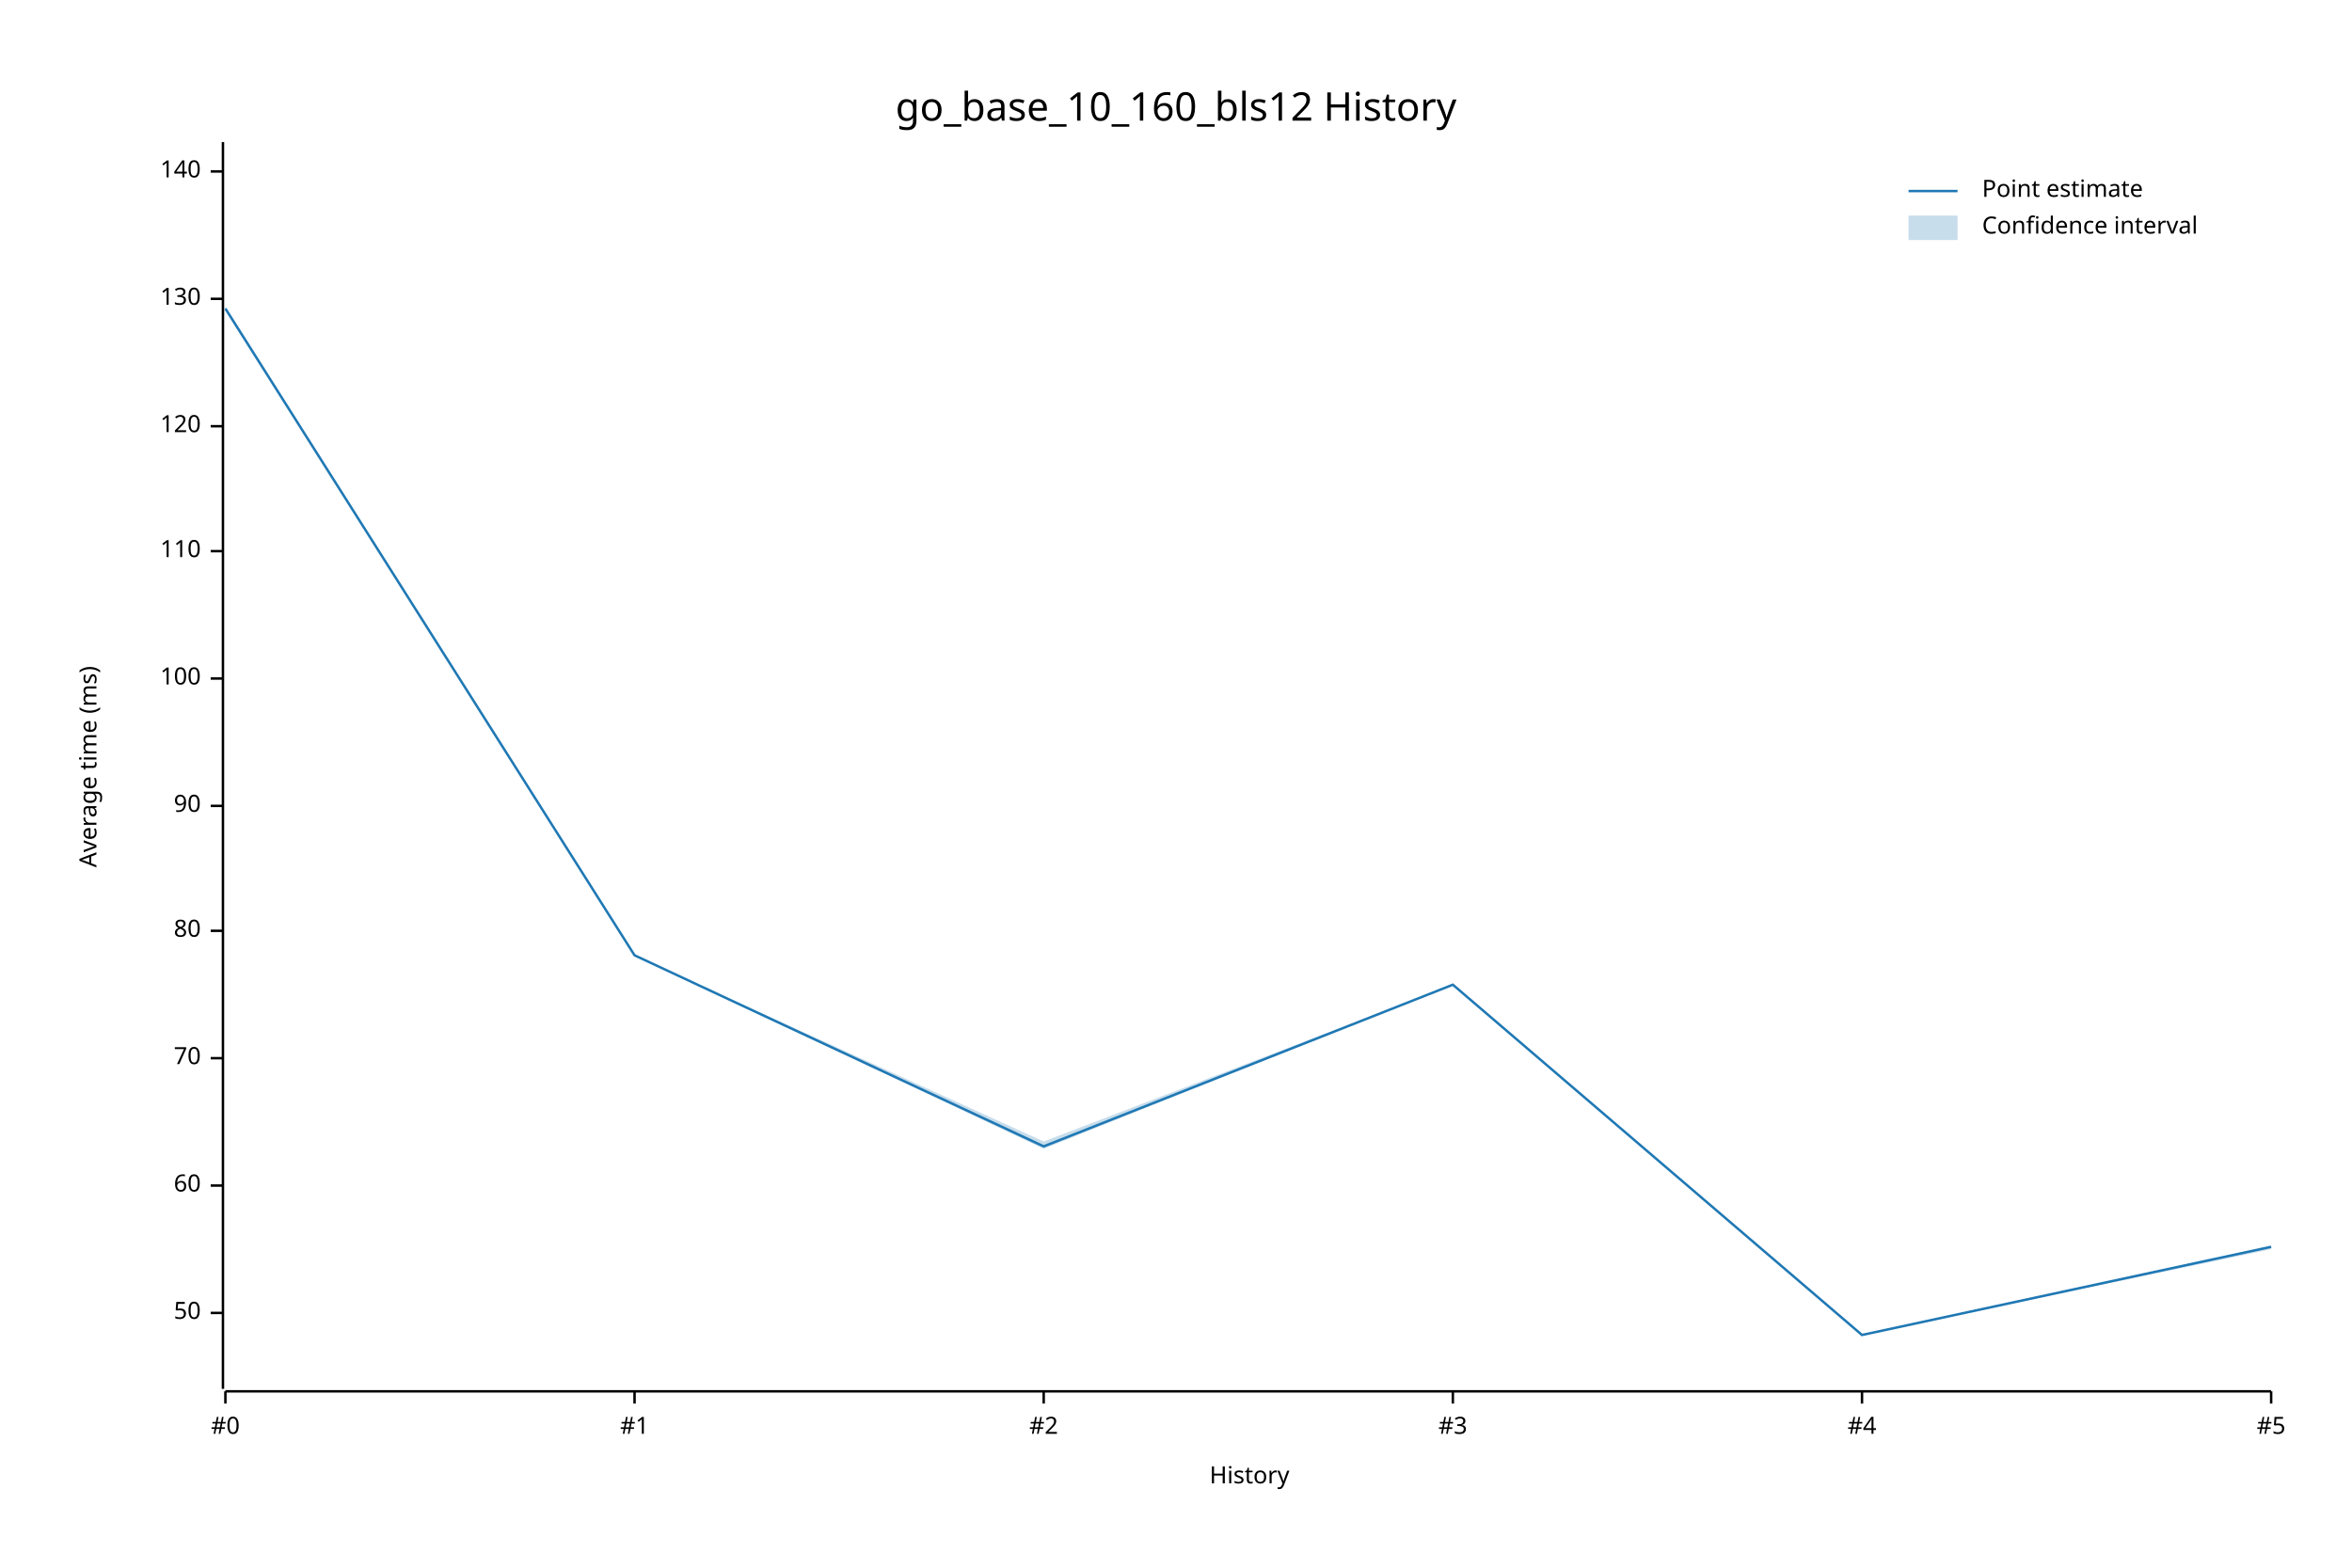
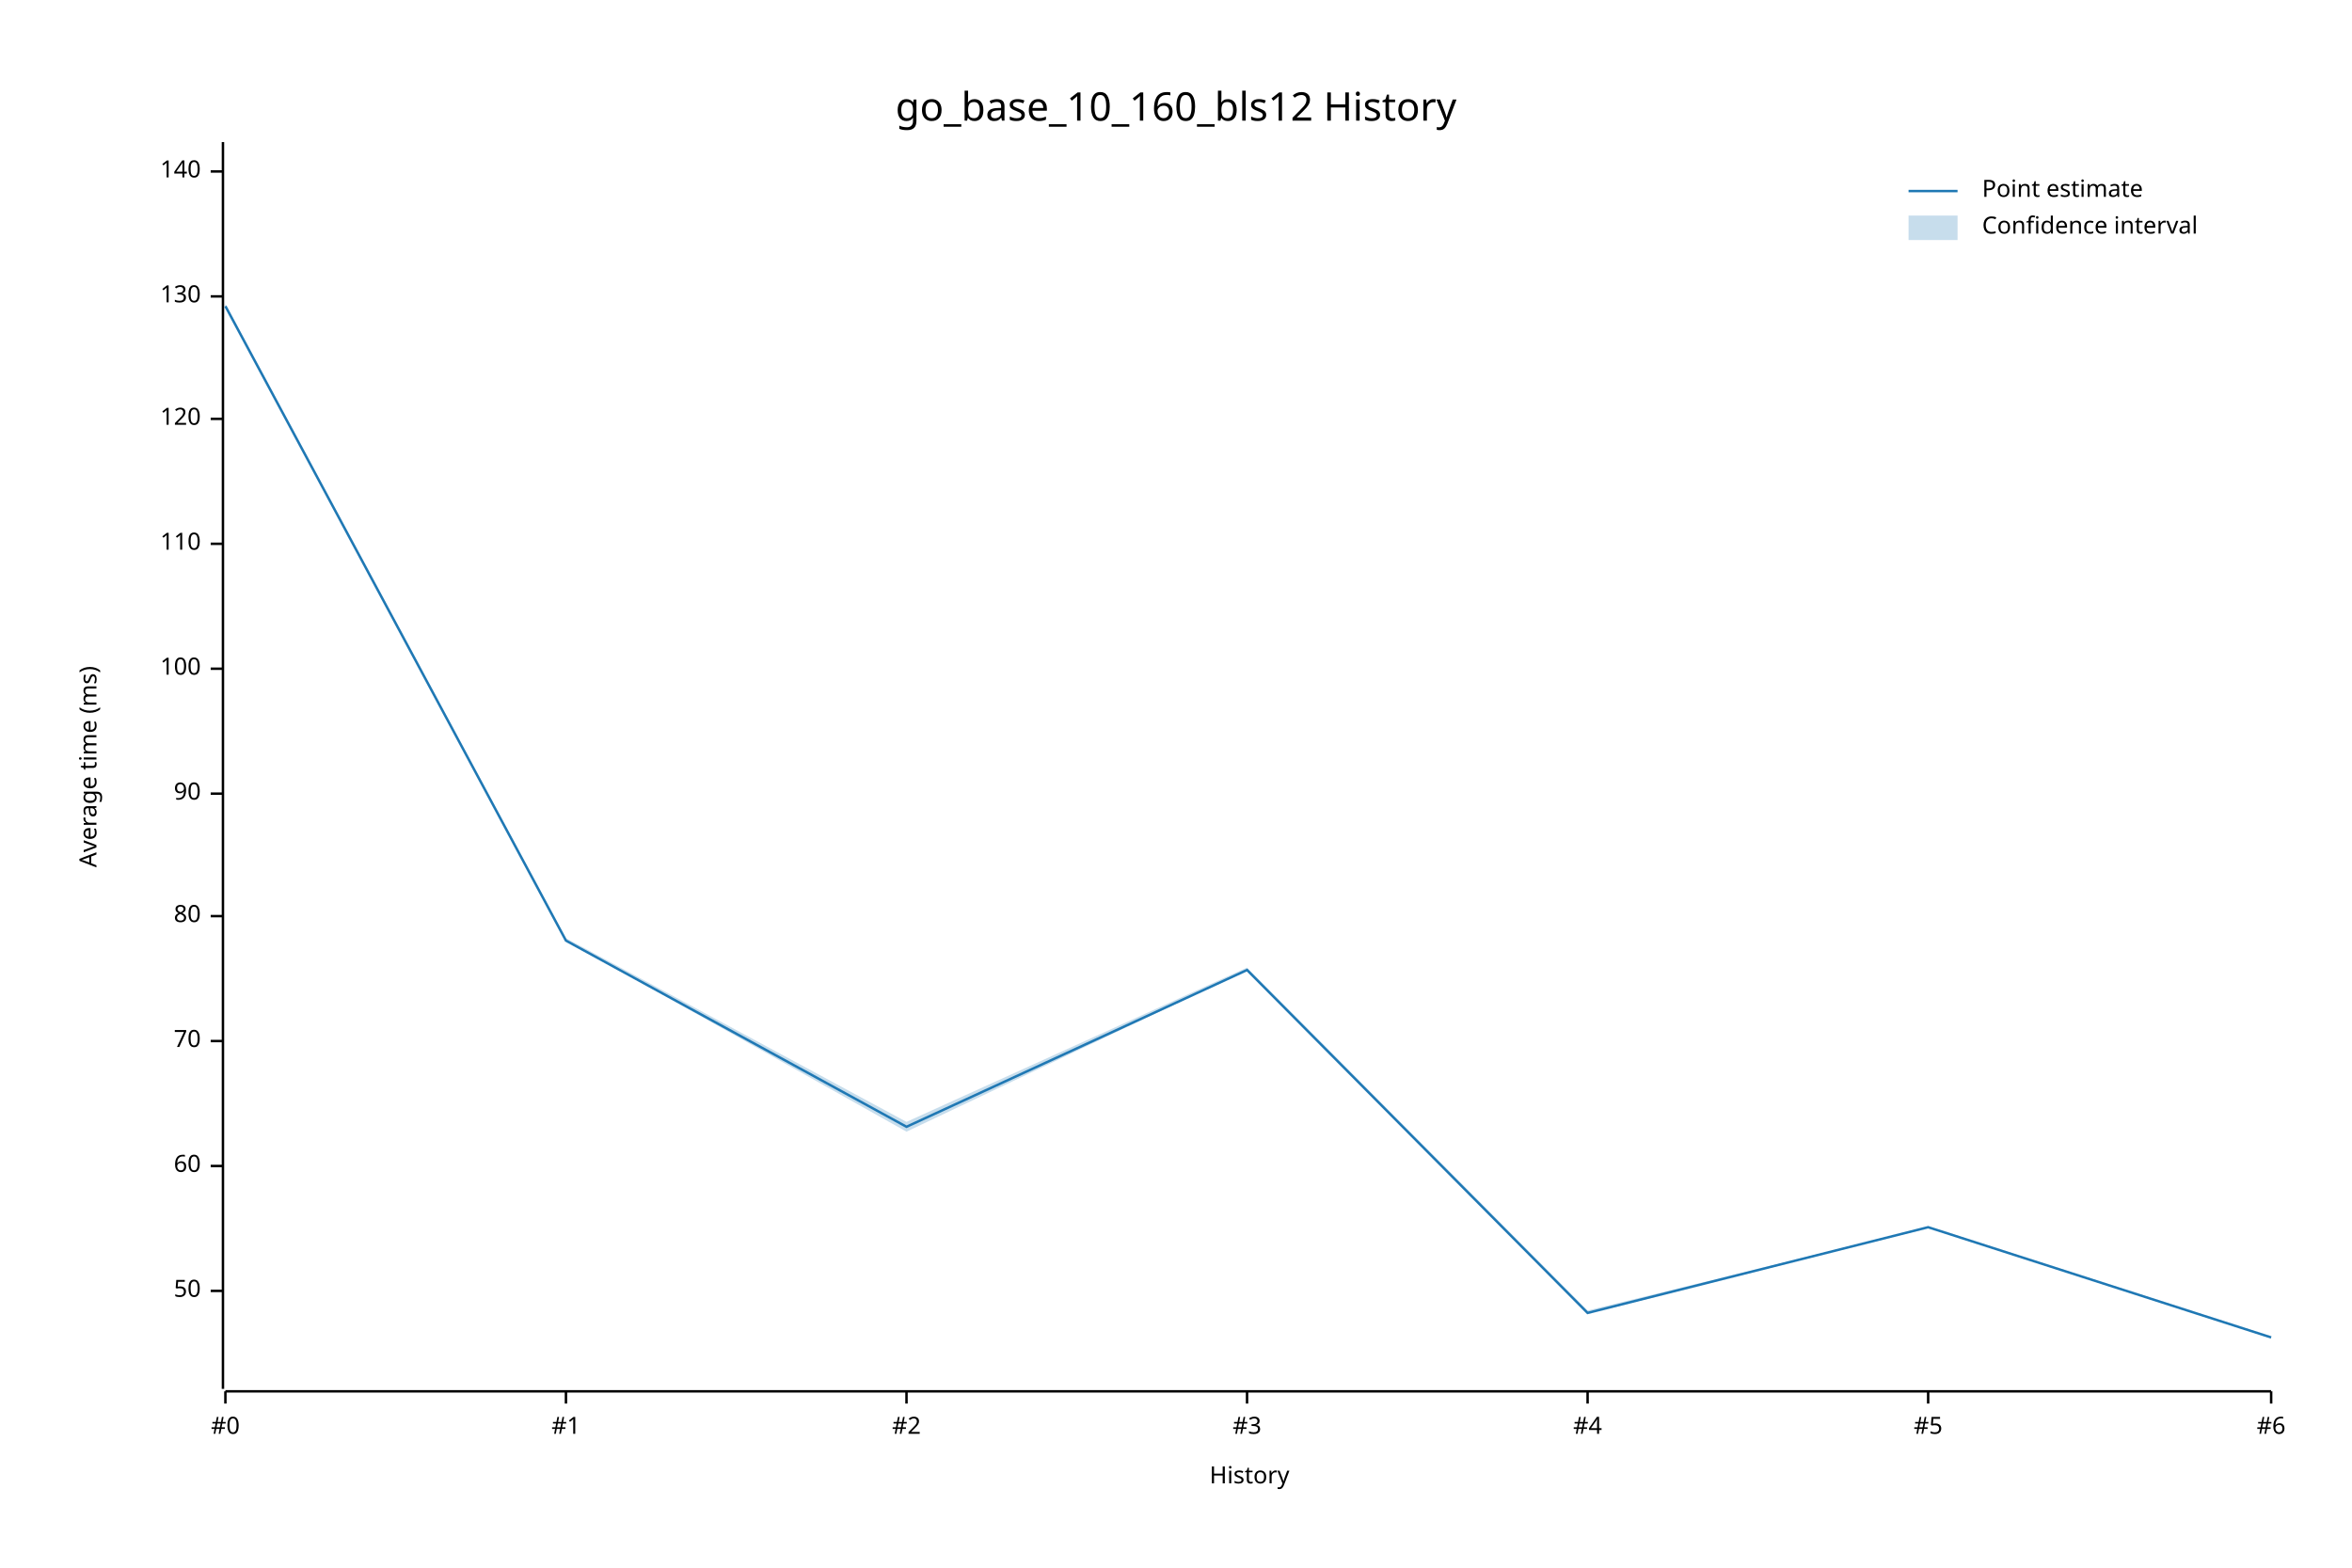
<svg xmlns="http://www.w3.org/2000/svg" width="960" height="640" viewBox="0 0 960 640">
  <text x="480" y="37" dy="0.76em" text-anchor="middle" font-family="sans-serif" font-size="16.129" opacity="1" fill="#000000">
go_base_10_160_bls12 History
</text>
  <text x="32" y="313" dy="0.76em" text-anchor="middle" font-family="sans-serif" font-size="9.677" opacity="1" fill="#000000" transform="rotate(270, 32, 313)">
Average time (ms)
</text>
  <text x="510" y="608" dy="-0.5ex" text-anchor="middle" font-family="sans-serif" font-size="9.677" opacity="1" fill="#000000">
History
</text>
  <polyline fill="none" opacity="1" stroke="#000000" stroke-width="1" points="91,58 91,567 " />
-   <text x="82" y="536" dy="0.5ex" text-anchor="end" font-family="sans-serif" font-size="9.677" opacity="1" fill="#000000">
+   <text x="82" y="527" dy="0.5ex" text-anchor="end" font-family="sans-serif" font-size="9.677" opacity="1" fill="#000000">
50
</text>
-   <polyline fill="none" opacity="1" stroke="#000000" stroke-width="1" points="86,536 91,536 " />
-   <text x="82" y="484" dy="0.5ex" text-anchor="end" font-family="sans-serif" font-size="9.677" opacity="1" fill="#000000">
+   <polyline fill="none" opacity="1" stroke="#000000" stroke-width="1" points="86,527 91,527 " />
+   <text x="82" y="476" dy="0.5ex" text-anchor="end" font-family="sans-serif" font-size="9.677" opacity="1" fill="#000000">
60
</text>
-   <polyline fill="none" opacity="1" stroke="#000000" stroke-width="1" points="86,484 91,484 " />
-   <text x="82" y="432" dy="0.5ex" text-anchor="end" font-family="sans-serif" font-size="9.677" opacity="1" fill="#000000">
+   <polyline fill="none" opacity="1" stroke="#000000" stroke-width="1" points="86,476 91,476 " />
+   <text x="82" y="425" dy="0.5ex" text-anchor="end" font-family="sans-serif" font-size="9.677" opacity="1" fill="#000000">
70
</text>
-   <polyline fill="none" opacity="1" stroke="#000000" stroke-width="1" points="86,432 91,432 " />
-   <text x="82" y="380" dy="0.5ex" text-anchor="end" font-family="sans-serif" font-size="9.677" opacity="1" fill="#000000">
+   <polyline fill="none" opacity="1" stroke="#000000" stroke-width="1" points="86,425 91,425 " />
+   <text x="82" y="374" dy="0.5ex" text-anchor="end" font-family="sans-serif" font-size="9.677" opacity="1" fill="#000000">
80
</text>
-   <polyline fill="none" opacity="1" stroke="#000000" stroke-width="1" points="86,380 91,380 " />
-   <text x="82" y="329" dy="0.5ex" text-anchor="end" font-family="sans-serif" font-size="9.677" opacity="1" fill="#000000">
+   <polyline fill="none" opacity="1" stroke="#000000" stroke-width="1" points="86,374 91,374 " />
+   <text x="82" y="324" dy="0.5ex" text-anchor="end" font-family="sans-serif" font-size="9.677" opacity="1" fill="#000000">
90
</text>
-   <polyline fill="none" opacity="1" stroke="#000000" stroke-width="1" points="86,329 91,329 " />
-   <text x="82" y="277" dy="0.5ex" text-anchor="end" font-family="sans-serif" font-size="9.677" opacity="1" fill="#000000">
+   <polyline fill="none" opacity="1" stroke="#000000" stroke-width="1" points="86,324 91,324 " />
+   <text x="82" y="273" dy="0.5ex" text-anchor="end" font-family="sans-serif" font-size="9.677" opacity="1" fill="#000000">
100
</text>
-   <polyline fill="none" opacity="1" stroke="#000000" stroke-width="1" points="86,277 91,277 " />
-   <text x="82" y="225" dy="0.5ex" text-anchor="end" font-family="sans-serif" font-size="9.677" opacity="1" fill="#000000">
+   <polyline fill="none" opacity="1" stroke="#000000" stroke-width="1" points="86,273 91,273 " />
+   <text x="82" y="222" dy="0.5ex" text-anchor="end" font-family="sans-serif" font-size="9.677" opacity="1" fill="#000000">
110
</text>
-   <polyline fill="none" opacity="1" stroke="#000000" stroke-width="1" points="86,225 91,225 " />
-   <text x="82" y="174" dy="0.5ex" text-anchor="end" font-family="sans-serif" font-size="9.677" opacity="1" fill="#000000">
+   <polyline fill="none" opacity="1" stroke="#000000" stroke-width="1" points="86,222 91,222 " />
+   <text x="82" y="171" dy="0.5ex" text-anchor="end" font-family="sans-serif" font-size="9.677" opacity="1" fill="#000000">
120
</text>
-   <polyline fill="none" opacity="1" stroke="#000000" stroke-width="1" points="86,174 91,174 " />
-   <text x="82" y="122" dy="0.5ex" text-anchor="end" font-family="sans-serif" font-size="9.677" opacity="1" fill="#000000">
+   <polyline fill="none" opacity="1" stroke="#000000" stroke-width="1" points="86,171 91,171 " />
+   <text x="82" y="121" dy="0.5ex" text-anchor="end" font-family="sans-serif" font-size="9.677" opacity="1" fill="#000000">
130
</text>
-   <polyline fill="none" opacity="1" stroke="#000000" stroke-width="1" points="86,122 91,122 " />
+   <polyline fill="none" opacity="1" stroke="#000000" stroke-width="1" points="86,121 91,121 " />
  <text x="82" y="70" dy="0.5ex" text-anchor="end" font-family="sans-serif" font-size="9.677" opacity="1" fill="#000000">
140
</text>
  <polyline fill="none" opacity="1" stroke="#000000" stroke-width="1" points="86,70 91,70 " />
  <polyline fill="none" opacity="1" stroke="#000000" stroke-width="1" points="92,568 927,568 " />
  <text x="92" y="578" dy="0.76em" text-anchor="middle" font-family="sans-serif" font-size="9.677" opacity="1" fill="#000000">
#0
</text>
  <polyline fill="none" opacity="1" stroke="#000000" stroke-width="1" points="92,568 92,573 " />
-   <text x="259" y="578" dy="0.76em" text-anchor="middle" font-family="sans-serif" font-size="9.677" opacity="1" fill="#000000">
+   <text x="231" y="578" dy="0.76em" text-anchor="middle" font-family="sans-serif" font-size="9.677" opacity="1" fill="#000000">
#1
</text>
-   <polyline fill="none" opacity="1" stroke="#000000" stroke-width="1" points="259,568 259,573 " />
-   <text x="426" y="578" dy="0.76em" text-anchor="middle" font-family="sans-serif" font-size="9.677" opacity="1" fill="#000000">
+   <polyline fill="none" opacity="1" stroke="#000000" stroke-width="1" points="231,568 231,573 " />
+   <text x="370" y="578" dy="0.76em" text-anchor="middle" font-family="sans-serif" font-size="9.677" opacity="1" fill="#000000">
#2
</text>
-   <polyline fill="none" opacity="1" stroke="#000000" stroke-width="1" points="426,568 426,573 " />
-   <text x="593" y="578" dy="0.76em" text-anchor="middle" font-family="sans-serif" font-size="9.677" opacity="1" fill="#000000">
+   <polyline fill="none" opacity="1" stroke="#000000" stroke-width="1" points="370,568 370,573 " />
+   <text x="509" y="578" dy="0.76em" text-anchor="middle" font-family="sans-serif" font-size="9.677" opacity="1" fill="#000000">
#3
</text>
-   <polyline fill="none" opacity="1" stroke="#000000" stroke-width="1" points="593,568 593,573 " />
-   <text x="760" y="578" dy="0.76em" text-anchor="middle" font-family="sans-serif" font-size="9.677" opacity="1" fill="#000000">
+   <polyline fill="none" opacity="1" stroke="#000000" stroke-width="1" points="509,568 509,573 " />
+   <text x="648" y="578" dy="0.76em" text-anchor="middle" font-family="sans-serif" font-size="9.677" opacity="1" fill="#000000">
#4
</text>
-   <polyline fill="none" opacity="1" stroke="#000000" stroke-width="1" points="760,568 760,573 " />
-   <text x="927" y="578" dy="0.76em" text-anchor="middle" font-family="sans-serif" font-size="9.677" opacity="1" fill="#000000">
+   <polyline fill="none" opacity="1" stroke="#000000" stroke-width="1" points="648,568 648,573 " />
+   <text x="787" y="578" dy="0.76em" text-anchor="middle" font-family="sans-serif" font-size="9.677" opacity="1" fill="#000000">
#5
</text>
+   <polyline fill="none" opacity="1" stroke="#000000" stroke-width="1" points="787,568 787,573 " />
+   <text x="927" y="578" dy="0.76em" text-anchor="middle" font-family="sans-serif" font-size="9.677" opacity="1" fill="#000000">
+ #6
+ </text>
  <polyline fill="none" opacity="1" stroke="#000000" stroke-width="1" points="927,568 927,573 " />
-   <polyline fill="none" opacity="1" stroke="#1F78B4" stroke-width="1" points="92,126 259,390 426,468 593,402 760,545 927,509 " />
-   <polygon opacity="0.25" fill="#1F78B4" points="92,125 259,390 426,466 593,402 760,545 927,509 927,510 760,545 593,402 426,469 259,390 92,126 " />
+   <polyline fill="none" opacity="1" stroke="#1F78B4" stroke-width="1" points="92,125 231,384 370,460 509,396 648,536 787,501 927,546 " />
+   <polygon opacity="0.25" fill="#1F78B4" points="92,124 231,383 370,458 509,395 648,535 787,501 927,546 927,546 787,501 648,536 509,396 370,462 231,384 92,125 " />
  <text x="809" y="73" dy="0.76em" text-anchor="start" font-family="sans-serif" font-size="9.677" opacity="1" fill="#000000">
Point estimate
</text>
  <text x="809" y="88" dy="0.76em" text-anchor="start" font-family="sans-serif" font-size="9.677" opacity="1" fill="#000000">
Confidence interval
</text>
  <polyline fill="none" opacity="1" stroke="#1F78B4" stroke-width="1" points="779,78 799,78 " />
  <rect x="779" y="88" width="20" height="10" opacity="0.25" fill="#1F78B4" stroke="none" />
</svg>
